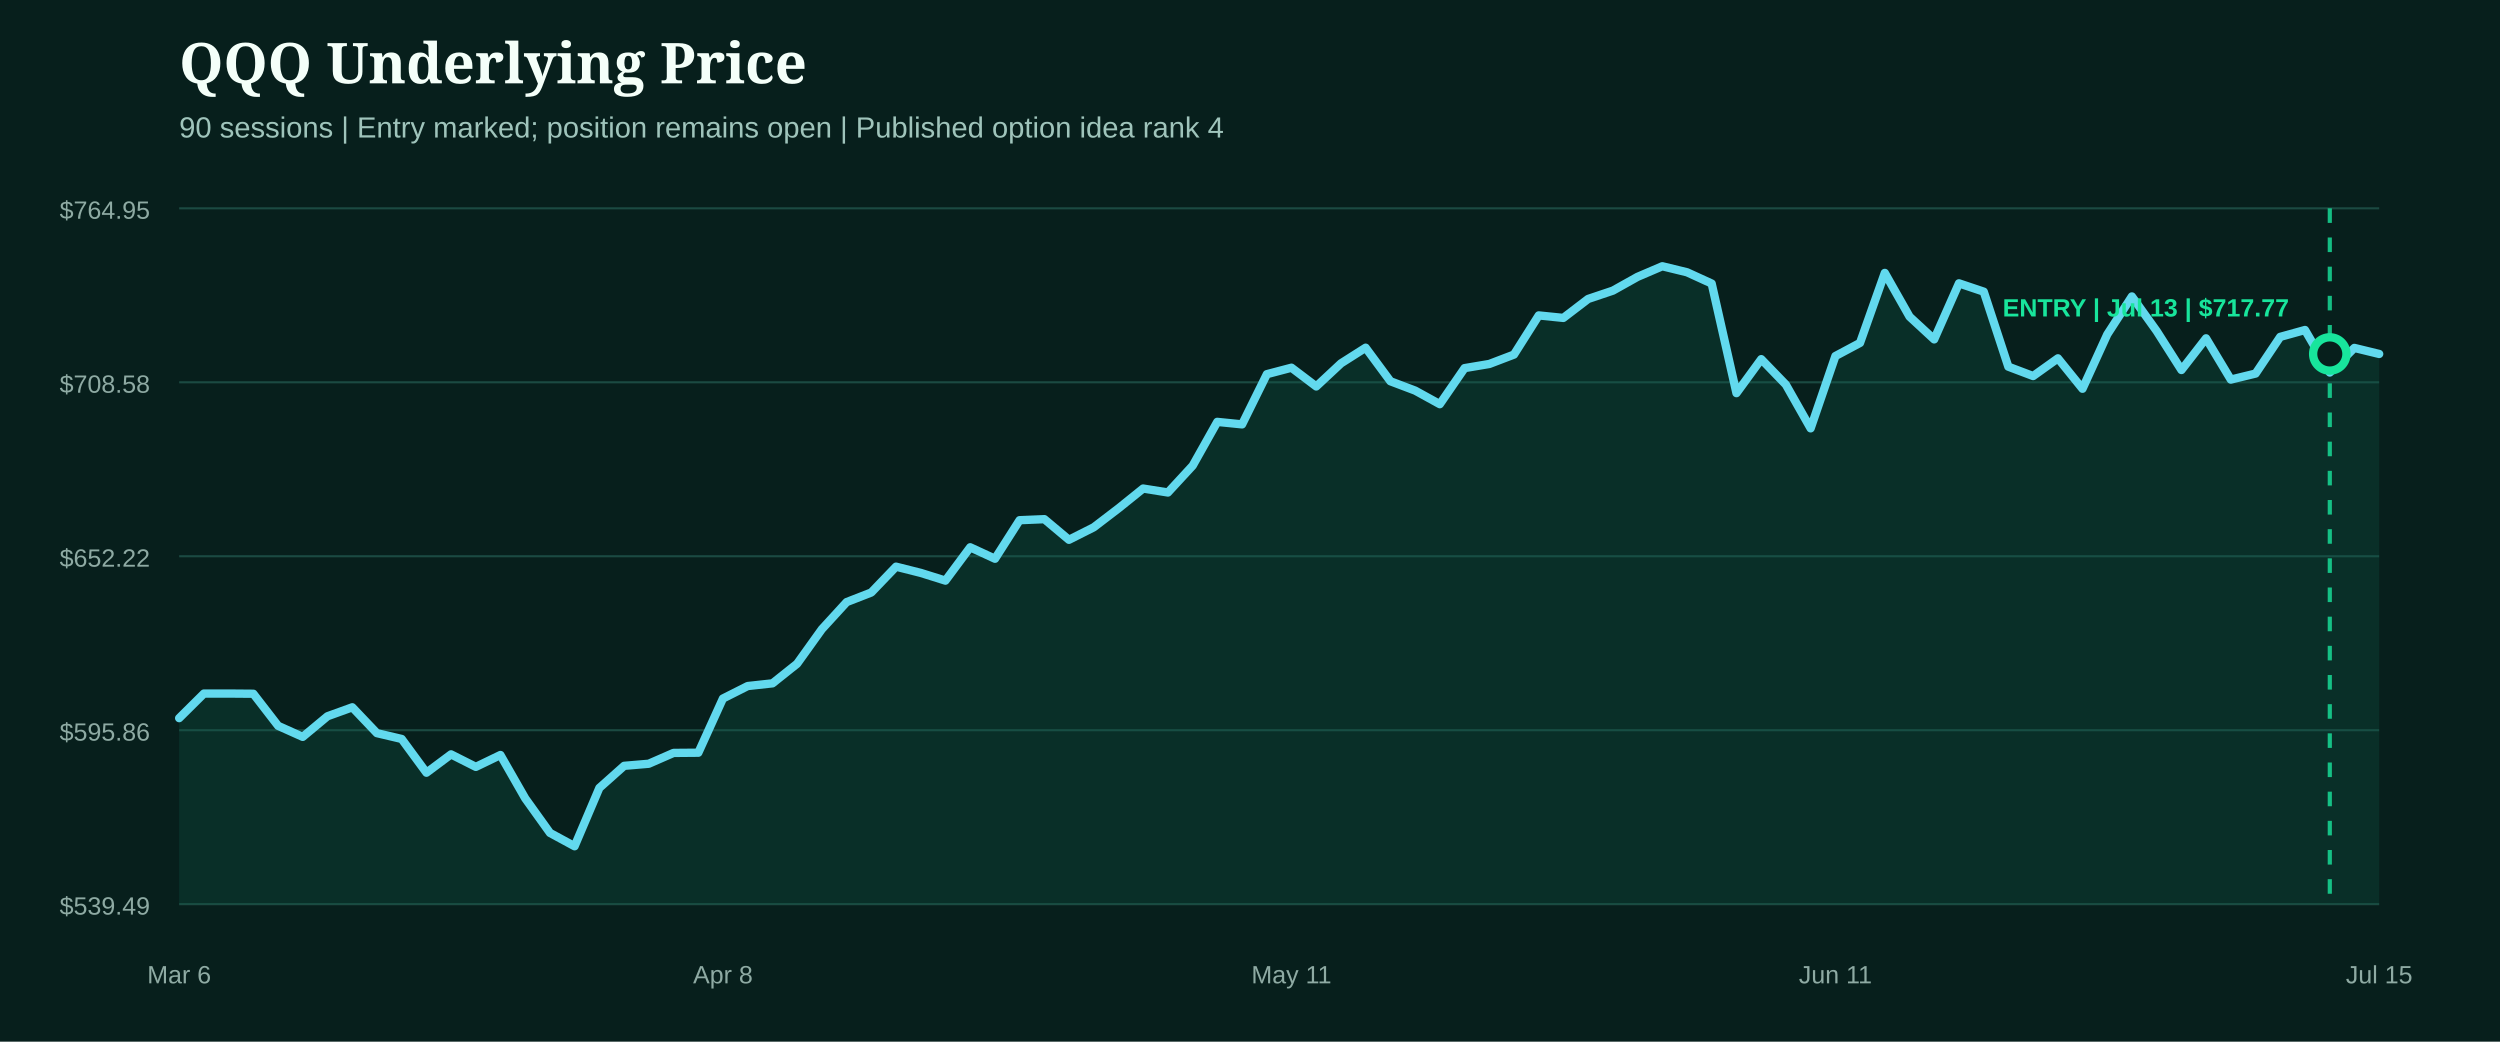
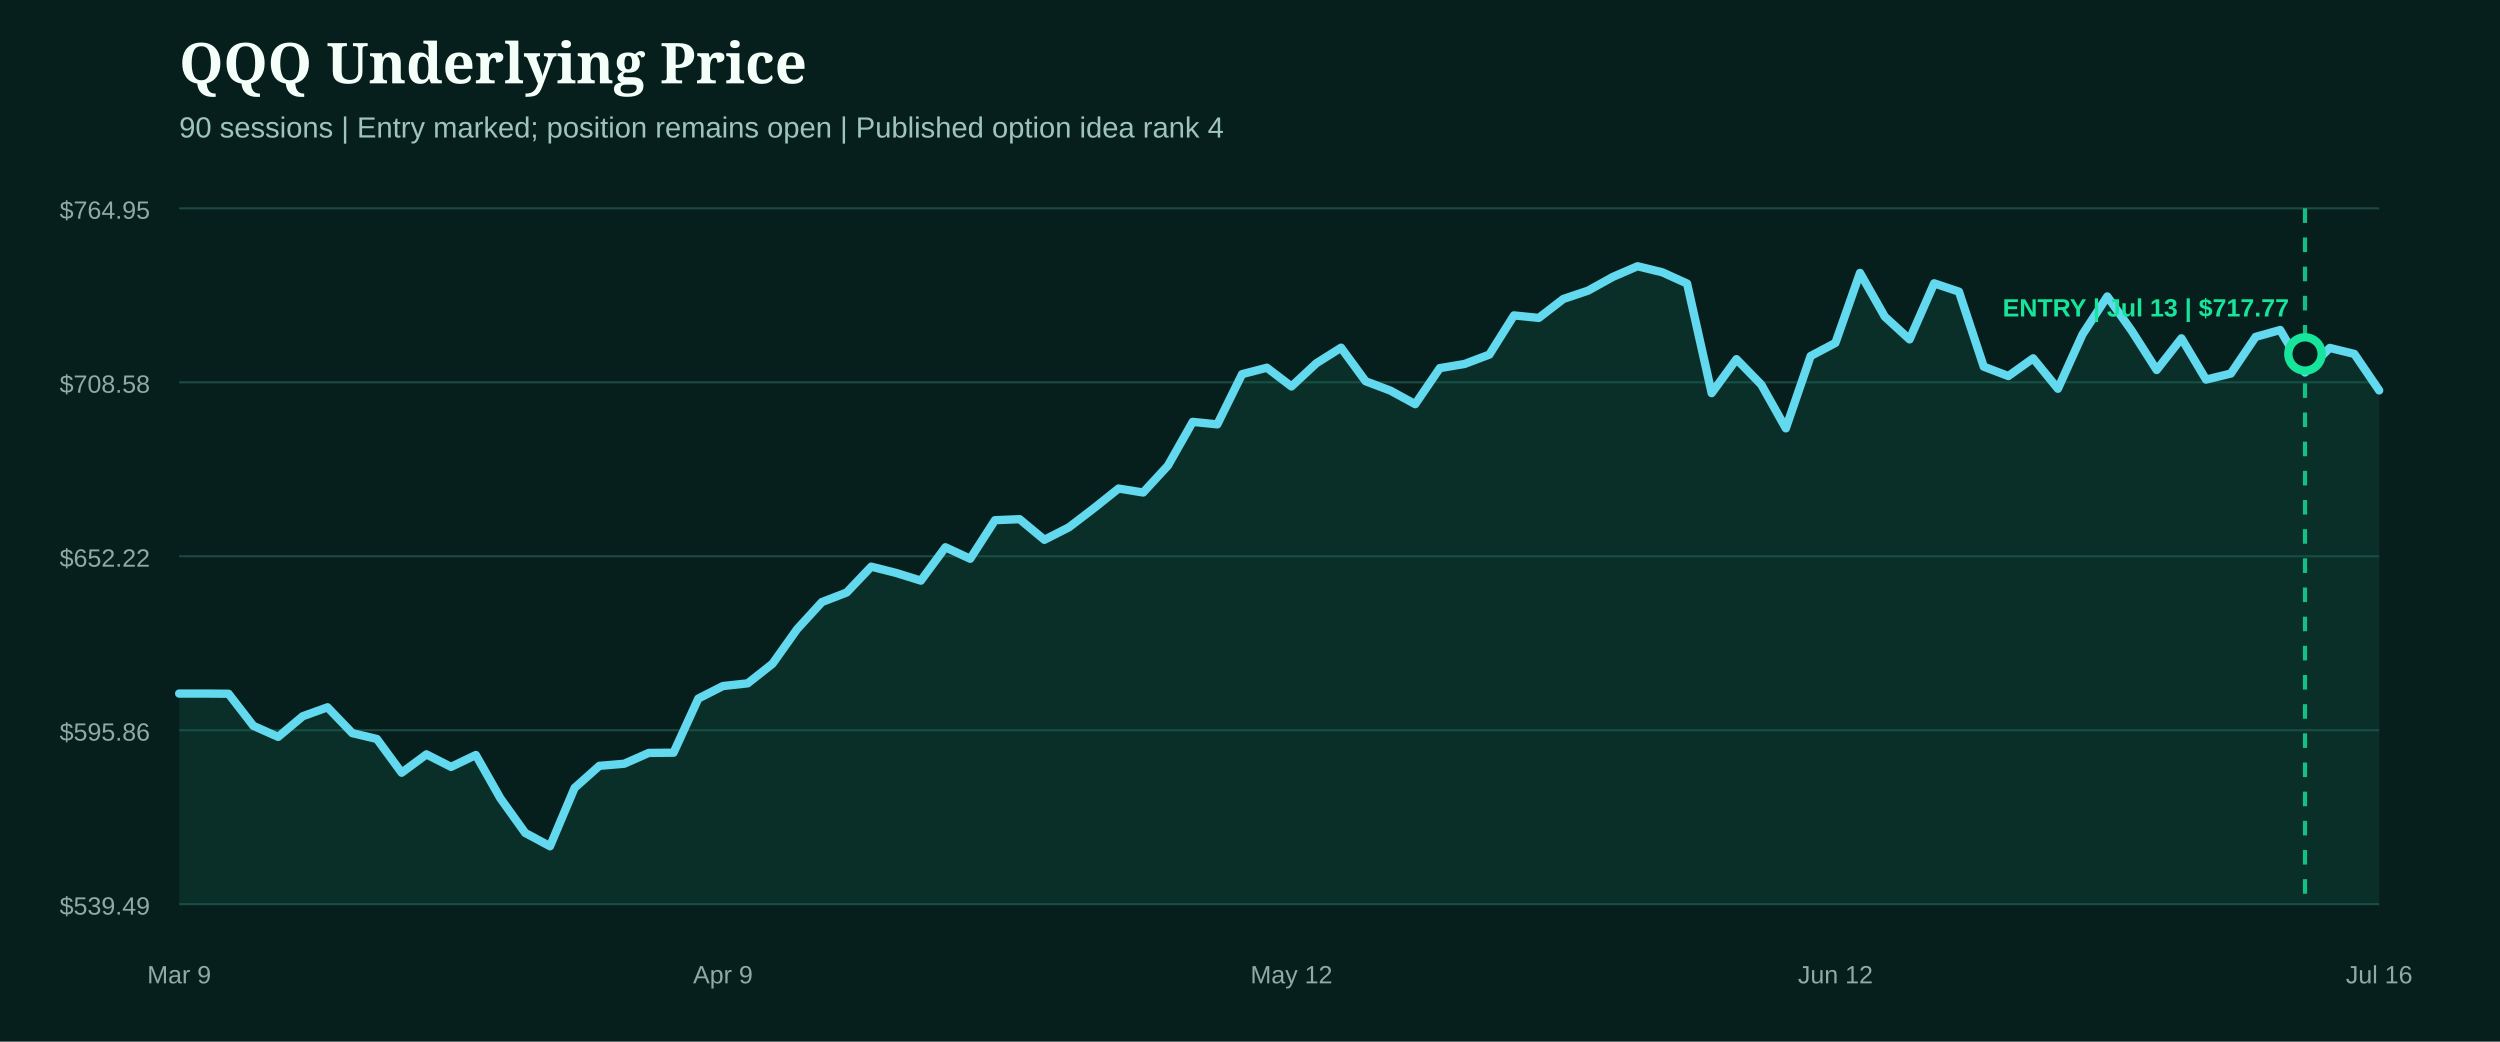
<svg xmlns="http://www.w3.org/2000/svg" width="1200" height="500" viewBox="0 0 1200 500" role="img" aria-label="QQQ underlying price from entry">
  <rect width="1200" height="500" fill="#071f1c" />
  <style>.head{fill:#f4fff9;font:800 27px Georgia,serif}.sub{fill:#9fc4bb;font:14px Arial,sans-serif}.axis{fill:#8eaaa3;font:12px Arial,sans-serif}.marker{font:800 12px Arial,sans-serif}</style>
  <text x="86" y="40" class="head">QQQ Underlying Price</text>
  <text x="86" y="66" class="sub">90 sessions | Entry marked; position remains open | Published option idea rank 4</text>
  <line x1="86" x2="1142" y1="100.0" y2="100.0" stroke="#1b4a42" stroke-width="1" />
  <text x="72" y="105.0" text-anchor="end" class="axis">$764.95</text>
  <line x1="86" x2="1142" y1="183.5" y2="183.5" stroke="#1b4a42" stroke-width="1" />
  <text x="72" y="188.5" text-anchor="end" class="axis">$708.58</text>
  <line x1="86" x2="1142" y1="267.0" y2="267.0" stroke="#1b4a42" stroke-width="1" />
  <text x="72" y="272.0" text-anchor="end" class="axis">$652.22</text>
  <line x1="86" x2="1142" y1="350.5" y2="350.5" stroke="#1b4a42" stroke-width="1" />
  <text x="72" y="355.5" text-anchor="end" class="axis">$595.86</text>
  <line x1="86" x2="1142" y1="434.0" y2="434.0" stroke="#1b4a42" stroke-width="1" />
  <text x="72" y="439.0" text-anchor="end" class="axis">$539.49</text>
-   <path d="M86.0,344.7 L97.9,332.9 L109.7,332.9 L121.6,333.0 L133.5,348.4 L145.3,353.7 L157.2,343.8 L169.1,339.5 L180.9,351.9 L192.8,354.7 L204.7,370.9 L216.5,362.1 L228.4,368.1 L240.2,362.4 L252.1,383.2 L264.0,399.8 L275.8,406.2 L287.7,378.2 L299.6,367.6 L311.4,366.6 L323.3,361.4 L335.2,361.3 L347.0,335.3 L358.9,329.3 L370.8,328.0 L382.6,318.6 L394.5,302.0 L406.4,289.0 L418.2,284.4 L430.1,272.0 L442.0,275.0 L453.8,278.7 L465.7,262.7 L477.6,268.2 L489.4,249.7 L501.3,249.2 L513.1,259.1 L525.0,253.1 L536.9,244.0 L548.7,234.5 L560.6,236.4 L572.5,223.5 L584.3,202.5 L596.2,203.7 L608.1,179.6 L619.9,176.5 L631.8,185.5 L643.7,174.4 L655.5,166.9 L667.4,183.0 L679.3,187.5 L691.1,194.0 L703.0,176.7 L714.9,174.7 L726.7,170.2 L738.6,151.4 L750.4,152.6 L762.3,143.5 L774.2,139.5 L786.0,132.9 L797.9,127.8 L809.8,130.7 L821.6,136.1 L833.5,188.7 L845.4,172.4 L857.2,184.6 L869.1,205.6 L881.0,170.9 L892.8,164.6 L904.7,131.0 L916.6,152.0 L928.4,162.9 L940.3,136.0 L952.2,140.0 L964.0,176.0 L975.9,180.5 L987.8,172.0 L999.6,186.6 L1011.5,160.5 L1023.3,142.3 L1035.2,158.9 L1047.1,177.6 L1058.9,162.4 L1070.8,182.2 L1082.7,179.3 L1094.5,161.7 L1106.4,158.4 L1118.3,178.8 L1130.1,167.0 L1142.0,169.9 L1142.0,434.0 L86.0,434.0 Z" fill="#0f5949" opacity="0.28" />
-   <path d="M86.0,344.7 L97.9,332.9 L109.7,332.9 L121.6,333.0 L133.5,348.4 L145.3,353.7 L157.2,343.8 L169.1,339.5 L180.9,351.9 L192.8,354.7 L204.7,370.9 L216.5,362.1 L228.4,368.1 L240.2,362.4 L252.1,383.2 L264.0,399.8 L275.8,406.2 L287.7,378.2 L299.6,367.6 L311.4,366.6 L323.3,361.4 L335.2,361.3 L347.0,335.3 L358.9,329.3 L370.8,328.0 L382.6,318.6 L394.5,302.0 L406.4,289.0 L418.2,284.4 L430.1,272.0 L442.0,275.0 L453.8,278.7 L465.7,262.7 L477.6,268.2 L489.4,249.7 L501.3,249.2 L513.1,259.1 L525.0,253.1 L536.9,244.0 L548.7,234.5 L560.6,236.4 L572.5,223.5 L584.3,202.5 L596.2,203.7 L608.1,179.6 L619.9,176.5 L631.8,185.5 L643.7,174.4 L655.5,166.9 L667.4,183.0 L679.3,187.5 L691.1,194.0 L703.0,176.7 L714.9,174.7 L726.7,170.2 L738.6,151.4 L750.4,152.6 L762.3,143.5 L774.2,139.5 L786.0,132.9 L797.9,127.8 L809.8,130.7 L821.6,136.1 L833.5,188.7 L845.4,172.4 L857.2,184.6 L869.1,205.6 L881.0,170.9 L892.8,164.6 L904.7,131.0 L916.6,152.0 L928.4,162.9 L940.3,136.0 L952.2,140.0 L964.0,176.0 L975.9,180.5 L987.8,172.0 L999.6,186.6 L1011.5,160.5 L1023.3,142.3 L1035.2,158.9 L1047.1,177.6 L1058.9,162.4 L1070.8,182.2 L1082.7,179.3 L1094.5,161.7 L1106.4,158.4 L1118.3,178.8 L1130.1,167.0 L1142.0,169.9" fill="none" stroke="#62d9ee" stroke-width="4" stroke-linecap="round" stroke-linejoin="round" />
+   <path d="M86.0,332.9 L97.9,332.9 L109.7,333.0 L121.6,348.4 L133.5,353.7 L145.3,343.8 L157.2,339.5 L169.1,351.9 L180.9,354.7 L192.8,370.9 L204.7,362.1 L216.5,368.1 L228.4,362.4 L240.2,383.2 L252.1,399.8 L264.0,406.2 L275.8,378.2 L287.7,367.6 L299.6,366.6 L311.4,361.4 L323.3,361.3 L335.2,335.3 L347.0,329.3 L358.9,328.0 L370.8,318.6 L382.6,302.0 L394.5,289.0 L406.4,284.4 L418.2,272.0 L430.1,275.0 L442.0,278.7 L453.8,262.7 L465.7,268.2 L477.6,249.7 L489.4,249.2 L501.3,259.1 L513.1,253.1 L525.0,244.0 L536.9,234.5 L548.7,236.4 L560.6,223.5 L572.5,202.5 L584.3,203.7 L596.2,179.6 L608.1,176.5 L619.9,185.5 L631.8,174.4 L643.7,166.9 L655.5,183.0 L667.4,187.5 L679.3,194.0 L691.1,176.7 L703.0,174.7 L714.9,170.2 L726.7,151.4 L738.6,152.6 L750.4,143.5 L762.3,139.5 L774.2,132.9 L786.0,127.8 L797.9,130.7 L809.8,136.1 L821.6,188.7 L833.5,172.4 L845.4,184.6 L857.2,205.6 L869.1,170.9 L881.0,164.6 L892.8,131.0 L904.7,152.0 L916.6,162.9 L928.4,136.0 L940.3,140.0 L952.2,176.0 L964.0,180.5 L975.9,172.0 L987.8,186.6 L999.6,160.5 L1011.5,142.3 L1023.3,158.9 L1035.2,177.6 L1047.1,162.4 L1058.9,182.2 L1070.8,179.3 L1082.7,161.7 L1094.5,158.4 L1106.4,178.8 L1118.3,167.0 L1130.1,169.9 L1142.0,187.4 L1142.0,434.0 L86.0,434.0 Z" fill="#0f5949" opacity="0.28" />
+   <path d="M86.0,332.9 L97.9,332.9 L109.7,333.0 L121.6,348.4 L133.5,353.7 L145.3,343.8 L157.2,339.5 L169.1,351.9 L180.9,354.7 L192.8,370.9 L204.7,362.1 L216.5,368.1 L228.4,362.4 L240.2,383.2 L252.1,399.8 L264.0,406.2 L275.8,378.2 L287.7,367.6 L299.6,366.6 L311.4,361.4 L323.3,361.3 L335.2,335.3 L347.0,329.3 L358.9,328.0 L370.8,318.6 L382.6,302.0 L394.5,289.0 L406.4,284.4 L418.2,272.0 L430.1,275.0 L442.0,278.7 L453.8,262.7 L465.7,268.2 L477.6,249.7 L489.4,249.2 L501.3,259.1 L513.1,253.1 L525.0,244.0 L536.9,234.5 L548.7,236.4 L560.6,223.5 L572.5,202.5 L584.3,203.7 L596.2,179.6 L608.1,176.5 L619.9,185.5 L631.8,174.4 L643.7,166.9 L655.5,183.0 L667.4,187.5 L679.3,194.0 L691.1,176.7 L703.0,174.7 L714.9,170.2 L726.7,151.4 L738.6,152.6 L750.4,143.5 L762.3,139.5 L774.2,132.9 L786.0,127.8 L797.9,130.7 L809.8,136.1 L821.6,188.7 L833.5,172.4 L845.4,184.6 L857.2,205.6 L869.1,170.9 L881.0,164.6 L892.8,131.0 L904.7,152.0 L916.6,162.9 L928.4,136.0 L940.3,140.0 L952.2,176.0 L964.0,180.5 L975.9,172.0 L987.8,186.6 L999.6,160.5 L1011.5,142.3 L1023.3,158.9 L1035.2,177.6 L1047.1,162.4 L1058.9,182.2 L1070.8,179.3 L1082.7,161.7 L1094.5,158.4 L1106.4,178.8 L1118.3,167.0 L1130.1,169.9 L1142.0,187.4" fill="none" stroke="#62d9ee" stroke-width="4" stroke-linecap="round" stroke-linejoin="round" />
  <g>
-     <line x1="1118.3" x2="1118.3" y1="100" y2="434" stroke="#18e59c" stroke-width="2" stroke-dasharray="7 7" opacity="0.8" />
-     <circle cx="1118.3" cy="169.9" r="8" fill="#071f1c" stroke="#18e59c" stroke-width="4" />
+     <line x1="1106.4" x2="1106.4" y1="100" y2="434" stroke="#18e59c" stroke-width="2" stroke-dasharray="7 7" opacity="0.8" />
+     <circle cx="1106.4" cy="169.9" r="8" fill="#071f1c" stroke="#18e59c" stroke-width="4" />
    <text x="1030.0" y="151.9" text-anchor="middle" class="marker" fill="#18e59c">ENTRY | Jul 13 | $717.77</text>
  </g>
-   <text x="86.0" y="472" text-anchor="middle" class="axis">Mar 6</text>
-   <text x="347.0" y="472" text-anchor="middle" class="axis">Apr 8</text>
-   <text x="619.9" y="472" text-anchor="middle" class="axis">May 11</text>
-   <text x="881.0" y="472" text-anchor="middle" class="axis">Jun 11</text>
-   <text x="1142.0" y="472" text-anchor="middle" class="axis">Jul 15</text>
+   <text x="86.0" y="472" text-anchor="middle" class="axis">Mar 9</text>
+   <text x="347.0" y="472" text-anchor="middle" class="axis">Apr 9</text>
+   <text x="619.9" y="472" text-anchor="middle" class="axis">May 12</text>
+   <text x="881.0" y="472" text-anchor="middle" class="axis">Jun 12</text>
+   <text x="1142.0" y="472" text-anchor="middle" class="axis">Jul 16</text>
</svg>
